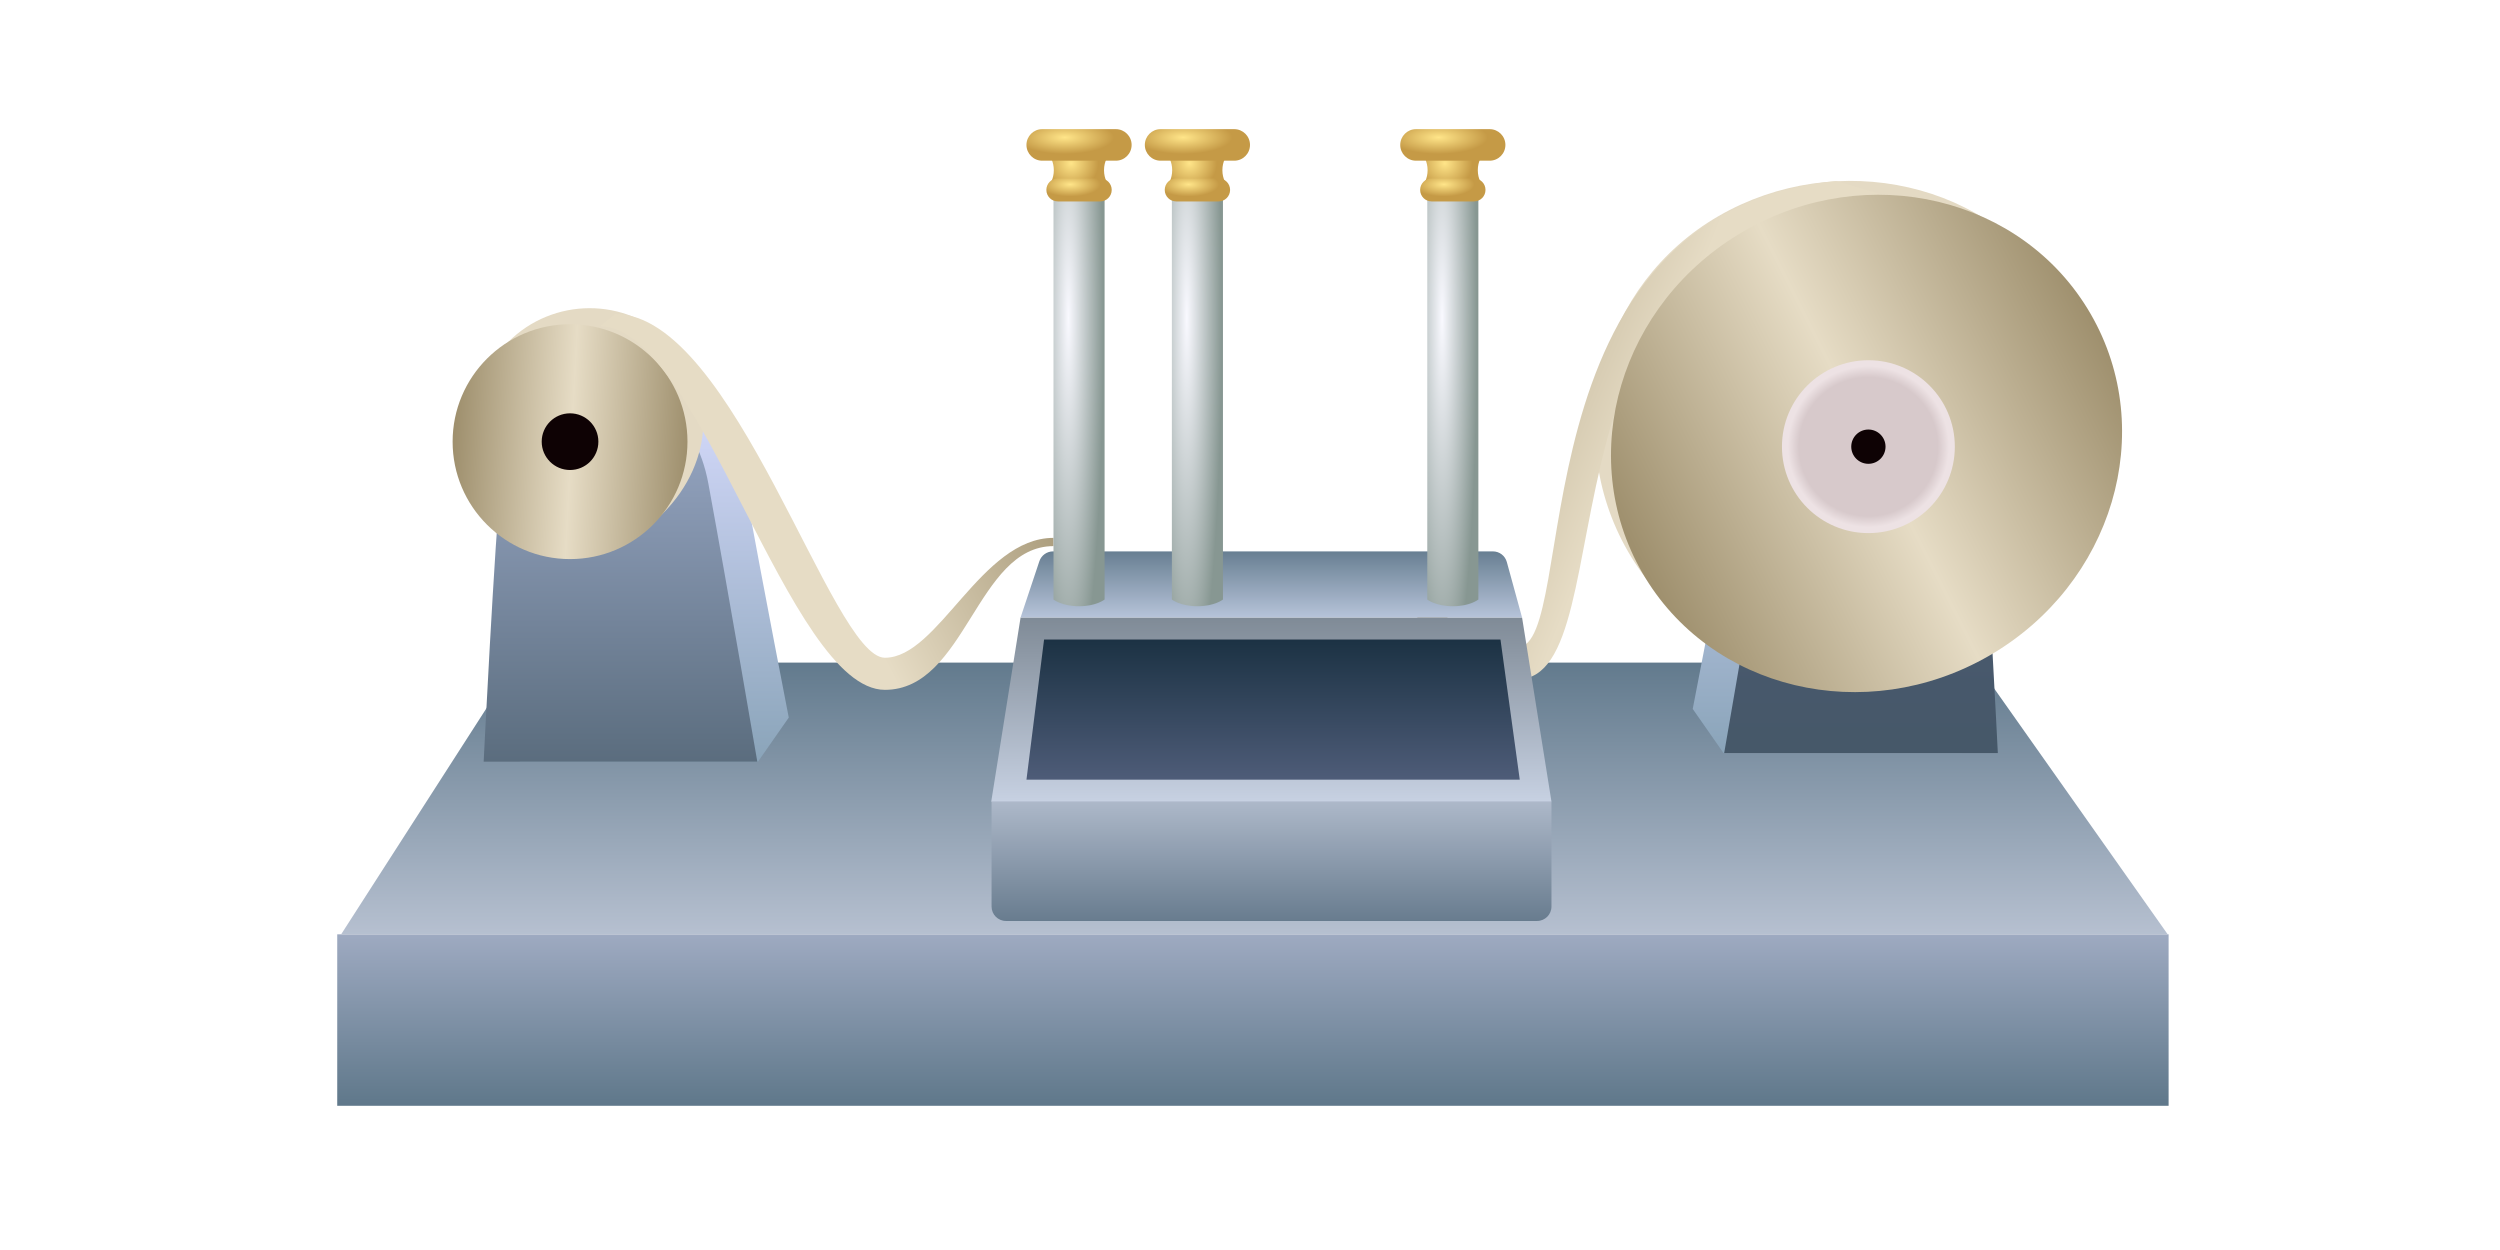
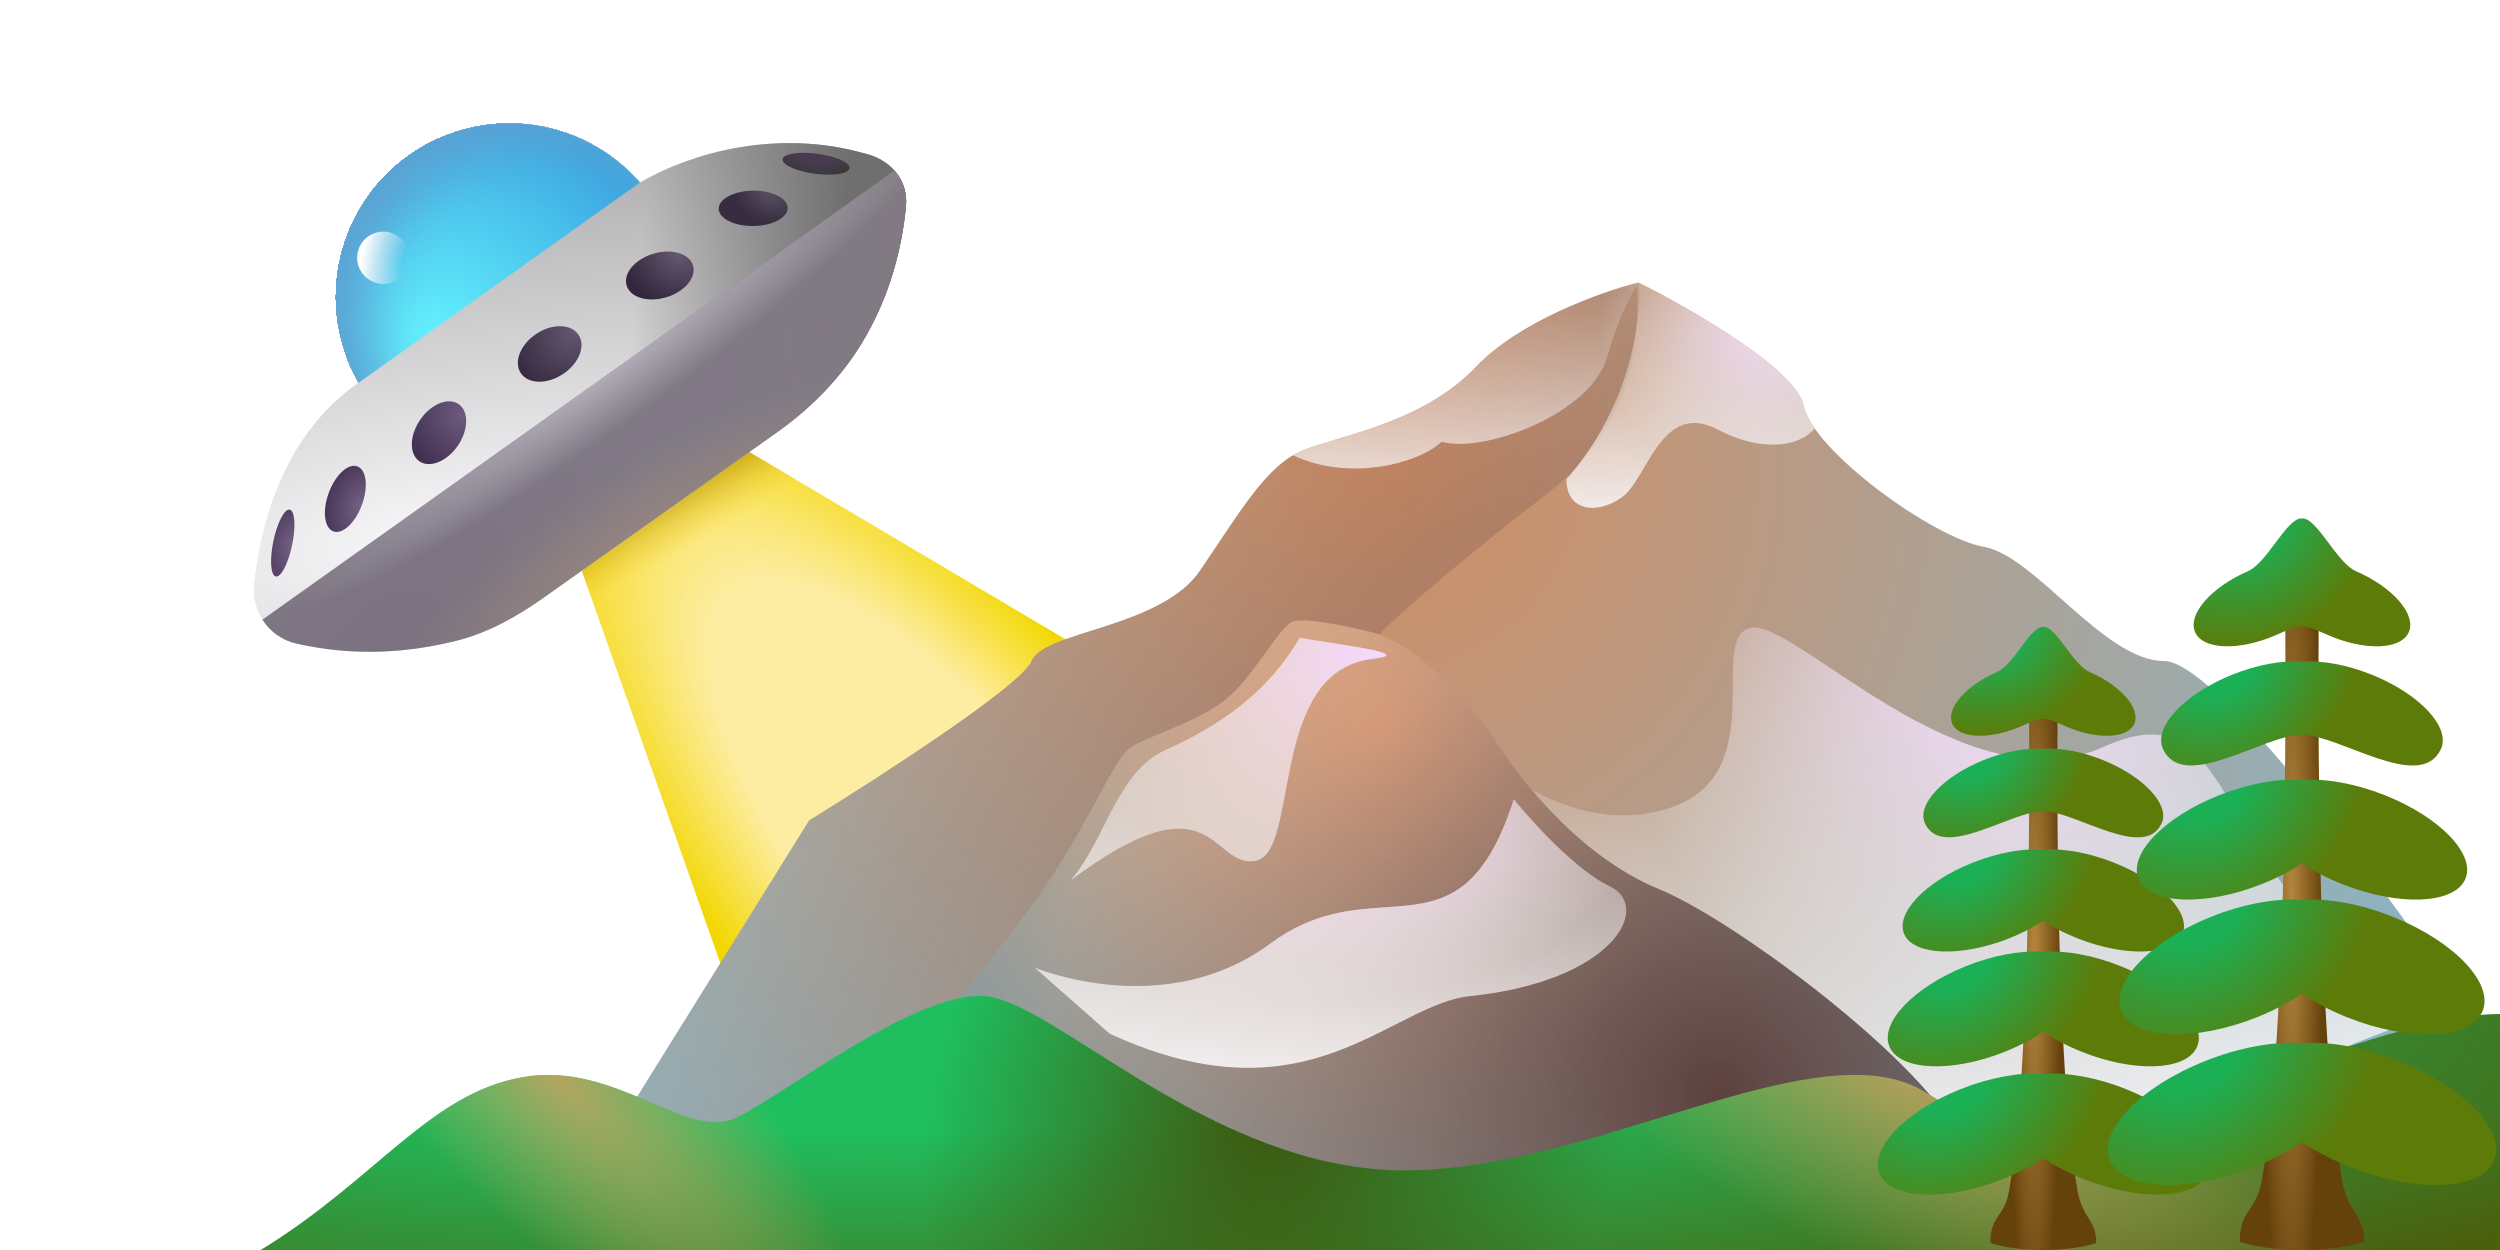
<svg xmlns="http://www.w3.org/2000/svg" viewBox="0 0 240 120" fill="none">
-   <path d="M32.374 89.696H208.186V106.156H32.374V89.696Z" fill="url(#paint0_linear_736_35208)" />
-   <path d="M32.749 89.696H208.099L190.375 64.585C189.943 63.972 189.24 63.608 188.49 63.608H50.78C49.994 63.608 49.263 64.007 48.838 64.668L32.749 89.696Z" fill="url(#paint1_linear_736_35208)" />
-   <path d="M51.601 45.355C50.918 52.361 49.893 73.122 49.893 73.122H72.764L75.721 68.888C75.721 68.888 73.486 57.421 71.465 46.423C70.049 38.717 62.967 35.329 57.296 36.579C53.653 37.382 52.069 40.557 51.601 45.355Z" fill="url(#paint2_linear_736_35208)" />
-   <path d="M186.622 44.528C187.305 51.534 188.33 72.295 188.33 72.295H165.459L162.502 68.06C162.502 68.06 164.737 56.594 166.758 45.596C168.174 37.89 175.256 34.502 180.927 35.752C184.57 36.555 186.154 39.73 186.622 44.528Z" fill="url(#paint3_linear_736_35208)" />
-   <path d="M48.14 45.355C47.456 52.361 46.431 73.122 46.431 73.122H72.702C72.702 73.122 70.024 57.421 68.003 46.423C65.575 33.206 49.262 33.847 48.14 45.355Z" fill="url(#paint4_linear_736_35208)" />
-   <path d="M190.083 44.528C190.767 51.534 191.792 72.295 191.792 72.295H165.521C165.521 72.295 168.199 56.594 170.22 45.596C172.648 32.379 188.961 33.02 190.083 44.528Z" fill="url(#paint5_linear_736_35208)" />
-   <path d="M63.606 49.327C59.296 53.637 53.032 52.684 48.746 48.397C44.459 44.111 44.478 37.142 48.788 32.831C53.099 28.521 60.068 28.502 64.354 32.789C68.641 37.075 68.762 44.171 63.606 49.327Z" fill="#E4DAC4" />
-   <path d="M65.997 42.4C65.997 48.626 60.95 53.673 54.724 53.673C48.498 53.673 43.451 48.626 43.451 42.4C43.451 36.174 48.498 31.127 54.724 31.127C60.95 31.127 65.997 36.174 65.997 42.4Z" fill="url(#paint6_linear_736_35208)" />
-   <path d="M57.444 42.4C57.444 43.902 56.226 45.12 54.723 45.12C53.221 45.12 52.003 43.902 52.003 42.4C52.003 40.897 53.221 39.679 54.723 39.679C56.226 39.679 57.444 40.897 57.444 42.4Z" fill="#0E0204" />
-   <path d="M84.951 66.225C75.712 66.225 67.139 31.321 57.613 31.321L59.063 30.144C70.503 30.144 79.81 63.144 84.951 63.144C90.093 63.144 94.18 51.636 101.137 51.636V52.428C93.748 52.428 92.713 66.225 84.951 66.225Z" fill="url(#paint7_linear_736_35208)" />
-   <path d="M197.853 28.582C204.352 39.838 199.826 54.978 188.522 61.504C177.218 68.031 162.786 64.196 156.287 52.94C149.788 41.683 153.683 27.267 164.987 20.741C176.291 14.214 191.354 17.325 197.853 28.582Z" fill="#E4DAC4" />
-   <path d="M145.674 65.215C156.689 65.215 145.674 19.883 181.011 18.782L176.264 17.38C144.952 20.459 151.804 62.134 145.674 62.134C139.543 62.134 136.935 54.86 127.623 54.86V55.652C136.433 55.652 138.654 65.215 145.674 65.215Z" fill="url(#paint8_linear_736_35208)" />
-   <path d="M200.707 30.146C207.206 41.402 202.84 56.09 190.955 62.952C179.069 69.814 164.166 66.252 157.667 54.995C151.168 43.738 155.534 29.05 167.42 22.188C179.305 15.326 194.208 18.889 200.707 30.146Z" fill="url(#paint9_linear_736_35208)" />
-   <path d="M187.663 42.88C187.663 47.463 183.948 51.178 179.366 51.178C174.783 51.178 171.068 47.463 171.068 42.88C171.068 38.298 174.783 34.583 179.366 34.583C183.948 34.583 187.663 38.298 187.663 42.88Z" fill="url(#paint10_radial_736_35208)" />
-   <path d="M181.011 42.88C181.011 43.789 180.274 44.526 179.366 44.526C178.457 44.526 177.72 43.789 177.72 42.88C177.72 41.972 178.457 41.235 179.366 41.235C180.274 41.235 181.011 41.972 181.011 42.88Z" fill="#0E0204" />
-   <path d="M95.19 76.963H148.941V87.028C148.941 87.793 148.322 88.413 147.557 88.413H96.575C95.81 88.413 95.19 87.793 95.19 87.028V76.963Z" fill="url(#paint11_linear_736_35208)" />
-   <path d="M95.157 76.963H148.942L146.118 59.278H97.976L95.157 76.963Z" fill="url(#paint12_linear_736_35208)" />
-   <path d="M97.975 59.279H146.117L144.654 53.951C144.489 53.349 143.943 52.933 143.319 52.933H101.093C100.497 52.933 99.968 53.314 99.779 53.879L97.975 59.279Z" fill="url(#paint13_linear_736_35208)" />
-   <path d="M98.54 74.85H145.897L144.045 61.392H100.231L98.54 74.85Z" fill="url(#paint14_linear_736_35208)" />
-   <path d="M101.136 18.48H106.041V57.553C106.041 57.553 105.247 58.199 103.588 58.199C101.93 58.199 101.136 57.553 101.136 57.553V18.48Z" fill="url(#paint15_radial_736_35208)" />
-   <path d="M100.776 14.95H106.401C106.401 14.95 105.986 15.464 105.986 16.338C105.986 17.212 106.401 17.726 106.401 17.726H100.776C100.776 17.726 101.168 17.158 101.168 16.338C101.168 15.518 100.776 14.95 100.776 14.95Z" fill="url(#paint16_radial_736_35208)" />
-   <path d="M98.54 13.913C98.54 13.076 99.218 12.398 100.054 12.398H107.122C107.958 12.398 108.636 13.076 108.636 13.913C108.636 14.749 107.958 15.427 107.122 15.427H100.054C99.218 15.427 98.54 14.749 98.54 13.913Z" fill="url(#paint17_radial_736_35208)" />
-   <path d="M100.451 18.231C100.451 17.62 100.947 17.125 101.558 17.125H105.618C106.23 17.125 106.725 17.62 106.725 18.231C106.725 18.843 106.23 19.338 105.618 19.338H101.558C100.947 19.338 100.451 18.843 100.451 18.231Z" fill="url(#paint18_radial_736_35208)" />
-   <path d="M112.5 18.48H117.404V57.553C117.404 57.553 116.611 58.199 114.952 58.199C113.294 58.199 112.5 57.553 112.5 57.553V18.48Z" fill="url(#paint19_radial_736_35208)" />
-   <path d="M112.139 14.95H117.764C117.764 14.95 117.349 15.464 117.349 16.338C117.349 17.212 117.764 17.726 117.764 17.726H112.139C112.139 17.726 112.531 17.158 112.531 16.338C112.531 15.518 112.139 14.95 112.139 14.95Z" fill="url(#paint20_radial_736_35208)" />
-   <path d="M109.904 13.913C109.904 13.076 110.582 12.398 111.418 12.398H118.486C119.322 12.398 120 13.076 120 13.913C120 14.749 119.322 15.427 118.486 15.427H111.418C110.582 15.427 109.904 14.749 109.904 13.913Z" fill="url(#paint21_radial_736_35208)" />
-   <path d="M111.815 18.231C111.815 17.62 112.31 17.125 112.922 17.125H116.982C117.593 17.125 118.089 17.62 118.089 18.231C118.089 18.843 117.593 19.338 116.982 19.338H112.922C112.31 19.338 111.815 18.843 111.815 18.231Z" fill="url(#paint22_radial_736_35208)" />
-   <path d="M137.019 18.48H141.924V57.553C141.924 57.553 141.13 58.199 139.471 58.199C137.813 58.199 137.019 57.553 137.019 57.553V18.48Z" fill="url(#paint23_radial_736_35208)" />
-   <path d="M136.659 14.95H142.284C142.284 14.95 141.869 15.464 141.869 16.338C141.869 17.212 142.284 17.726 142.284 17.726H136.659C136.659 17.726 137.051 17.158 137.051 16.338C137.051 15.518 136.659 14.95 136.659 14.95Z" fill="url(#paint24_radial_736_35208)" />
-   <path d="M134.423 13.913C134.423 13.076 135.101 12.398 135.938 12.398H143.005C143.841 12.398 144.519 13.076 144.519 13.913C144.519 14.749 143.841 15.427 143.005 15.427H135.938C135.101 15.427 134.423 14.749 134.423 13.913Z" fill="url(#paint25_radial_736_35208)" />
-   <path d="M136.334 18.231C136.334 17.62 136.83 17.125 137.441 17.125H141.501C142.113 17.125 142.608 17.62 142.608 18.231C142.608 18.843 142.113 19.338 141.501 19.338H137.441C136.83 19.338 136.334 18.843 136.334 18.231Z" fill="url(#paint26_radial_736_35208)" />
+   <path d="M69.944 42.211L109.031 65.367L69.95 94.743L55.119 52.724L69.944 42.211Z" fill="url(#paint0_radial_823_37591)" />
+   <path d="M69.944 42.211L109.031 65.367L69.95 94.743L55.119 52.724L69.944 42.211Z" fill="url(#paint1_linear_823_37591)" />
+   <g filter="url(#filter0_i_823_37591)">
+     <path d="M33.302 34.316C36.511 42.934 46.1 47.319 54.719 44.109C63.337 40.9 67.722 31.311 64.512 22.692C61.303 14.074 51.714 9.689 43.096 12.899C34.477 16.108 30.092 25.697 33.302 34.316Z" fill="url(#paint2_radial_823_37591)" />
+   </g>
+   <path d="M82.815 32.793C85.556 28.21 86.594 23.592 86.969 19.852C87.227 17.271 85.481 15.276 82.949 14.715C74.673 12.378 66.455 14.597 61.413 17.532L33.68 37.273C27.31 42.172 25.056 49.898 24.399 56.031C24.113 58.704 25.817 61.179 28.437 61.779C34.137 63.085 39.357 62.626 43.829 61.507C46.883 60.742 49.654 59.172 52.222 57.351L74.575 41.507C77.871 39.171 80.757 36.235 82.815 32.793Z" fill="url(#paint3_radial_823_37591)" />
+   <path d="M82.815 32.793C85.556 28.21 86.594 23.592 86.969 19.852C87.227 17.271 85.481 15.276 82.949 14.715C74.673 12.378 66.455 14.597 61.413 17.532L33.68 37.273C27.31 42.172 25.056 49.898 24.399 56.031C24.113 58.704 25.817 61.179 28.437 61.779C34.137 63.085 39.357 62.626 43.829 61.507C46.883 60.742 49.654 59.172 52.222 57.351L74.575 41.507C77.871 39.171 80.757 36.235 82.815 32.793Z" fill="url(#paint4_radial_823_37591)" />
+   <path d="M34.447 25.62C34.931 26.918 36.375 27.579 37.674 27.095C38.972 26.612 39.633 25.167 39.149 23.869C38.666 22.57 37.221 21.909 35.923 22.393C34.624 22.877 33.963 24.321 34.447 25.62Z" fill="url(#paint5_radial_823_37591)" />
+   <path d="M75.129 15.287C75.058 15.816 76.438 16.438 78.212 16.675C79.986 16.913 81.482 16.677 81.553 16.148C81.624 15.619 80.243 14.998 78.469 14.759C76.695 14.522 75.2 14.758 75.129 15.287Z" fill="url(#paint6_radial_823_37591)" />
+   <path d="M68.997 20.043C69.009 20.98 70.5 21.721 72.326 21.697C74.152 21.673 75.622 20.893 75.61 19.956C75.598 19.019 74.107 18.278 72.281 18.302C70.455 18.326 68.985 19.105 68.997 20.043Z" fill="url(#paint7_radial_823_37591)" />
+   <path d="M60.154 27.411C60.503 28.564 62.212 29.068 63.971 28.536C65.73 28.004 66.873 26.638 66.525 25.485C66.176 24.332 64.467 23.828 62.708 24.36C60.949 24.892 59.806 26.258 60.154 27.411Z" fill="url(#paint8_radial_823_37591)" />
+   <path d="M49.994 35.816C50.7 36.883 52.514 36.925 54.047 35.911C55.58 34.897 56.25 33.21 55.544 32.143C54.838 31.077 53.023 31.034 51.491 32.048C49.958 33.062 49.288 34.749 49.994 35.816Z" fill="url(#paint9_radial_823_37591)" />
+   <path d="M40.267 44.288C41.266 44.972 42.918 44.296 43.955 42.778C44.992 41.261 45.022 39.477 44.022 38.794C43.022 38.11 41.37 38.786 40.334 40.304C39.297 41.821 39.267 43.605 40.267 44.288Z" fill="url(#paint10_radial_823_37591)" />
+   <path d="M31.998 51.012C32.874 51.336 34.102 50.201 34.739 48.478C35.377 46.754 35.182 45.094 34.306 44.77C33.429 44.445 32.202 45.58 31.564 47.304C30.927 49.027 31.121 50.688 31.998 51.012Z" fill="url(#paint11_radial_823_37591)" />
+   <path d="M26.476 55.342C26.973 55.445 27.675 54.093 28.044 52.322C28.413 50.55 28.309 49.031 27.812 48.927C27.315 48.824 26.613 50.176 26.244 51.947C25.875 53.718 25.979 55.238 26.476 55.342Z" fill="url(#paint12_radial_823_37591)" />
+   <path d="M86.968 19.852C86.594 23.593 85.556 28.211 82.815 32.794C80.757 36.236 77.87 39.172 74.575 41.508L52.222 57.352C49.654 59.172 46.883 60.743 43.829 61.508C39.356 62.627 34.136 63.086 28.436 61.78C27.043 61.461 25.909 60.611 25.195 59.484L85.879 16.378C86.682 17.29 87.105 18.489 86.968 19.852Z" fill="url(#paint13_radial_823_37591)" />
+   <path d="M86.968 19.852C86.594 23.593 85.556 28.211 82.815 32.794C80.757 36.236 77.87 39.172 74.575 41.508L52.222 57.352C49.654 59.172 46.883 60.743 43.829 61.508C39.356 62.627 34.136 63.086 28.436 61.78C27.043 61.461 25.909 60.611 25.195 59.484L85.879 16.378C86.682 17.29 87.105 18.489 86.968 19.852Z" fill="url(#paint14_radial_823_37591)" />
+   <path d="M86.968 19.852C86.594 23.593 85.556 28.211 82.815 32.794C80.757 36.236 77.87 39.172 74.575 41.508L52.222 57.352C49.654 59.172 46.883 60.743 43.829 61.508C39.356 62.627 34.136 63.086 28.436 61.78C27.043 61.461 25.909 60.611 25.195 59.484L85.879 16.378C86.682 17.29 87.105 18.489 86.968 19.852Z" fill="url(#paint15_radial_823_37591)" />
+   <path d="M86.968 19.852C86.594 23.593 85.556 28.211 82.815 32.794C80.757 36.236 77.87 39.172 74.575 41.508L52.222 57.352C49.654 59.172 46.883 60.743 43.829 61.508C39.356 62.627 34.136 63.086 28.436 61.78C27.043 61.461 25.909 60.611 25.195 59.484L85.879 16.378C86.682 17.29 87.105 18.489 86.968 19.852Z" fill="url(#paint16_radial_823_37591)" />
+   <path d="M77.679 78.75L52.006 120H233.448V92.019C226.813 82.5 212.39 63.462 207.775 63.462C202.006 63.462 195.371 53.365 190.467 52.5C185.563 51.635 174.025 43.269 173.159 38.942C172.467 35.481 162.294 29.616 157.294 27.116C153.833 27.981 145.871 30.808 141.717 35.192C136.525 40.673 128.448 41.827 124.986 43.269C121.525 44.712 118.929 49.327 115.179 54.808C111.429 60.289 100.179 60.577 99.025 63.462C98.102 65.769 84.409 74.615 77.679 78.75Z" fill="url(#paint17_radial_823_37591)" />
+   <path fill-rule="evenodd" clip-rule="evenodd" d="M157.064 27.174C157.62 33.521 156.121 41.542 148.64 47.308C137.563 55.846 132.679 60.481 131.621 61.731C125.756 63.942 113.736 70.038 112.583 76.731C112.051 79.815 108.108 84.388 103.255 90.019C96.187 98.218 87.188 108.659 83.982 120H52.006L77.679 78.75C84.409 74.615 98.102 65.769 99.025 63.462C99.525 62.21 101.926 61.447 104.79 60.537C108.528 59.35 113.056 57.911 115.179 54.808C115.786 53.92 116.363 53.055 116.919 52.222C119.792 47.915 122.086 44.478 124.986 43.269C125.829 42.918 126.945 42.584 128.226 42.201C132.209 41.009 137.789 39.339 141.717 35.192C145.782 30.902 153.492 28.103 157.064 27.174Z" fill="url(#paint18_radial_823_37591)" />
+   <path fill-rule="evenodd" clip-rule="evenodd" d="M124.118 43.706C129.54 46.249 136.169 44.517 138.4 42.404C142.294 43.558 152.679 39.808 154.265 34.327C155.534 29.942 156.813 27.789 157.294 27.26C157.583 30.577 156.602 38.971 150.371 46.01C150.371 49.039 153.256 49.471 155.708 47.74C156.464 47.206 157.111 46.108 157.805 44.931C159.359 42.293 161.149 39.256 164.938 41.25C168.919 43.345 172.671 43.006 174.206 41.116C173.657 40.327 173.289 39.59 173.159 38.942C172.467 35.481 162.294 29.616 157.294 27.116C153.833 27.981 145.871 30.808 141.717 35.192C137.789 39.339 132.209 41.009 128.226 42.201C126.945 42.584 125.829 42.918 124.986 43.269C124.691 43.392 124.402 43.538 124.118 43.706Z" fill="url(#paint19_linear_823_37591)" />
+   <path fill-rule="evenodd" clip-rule="evenodd" d="M124.118 43.706C129.54 46.249 136.169 44.517 138.4 42.404C142.294 43.558 152.679 39.808 154.265 34.327C155.534 29.942 156.813 27.789 157.294 27.26C157.583 30.577 156.602 38.971 150.371 46.01C150.371 49.039 153.256 49.471 155.708 47.74C156.464 47.206 157.111 46.108 157.805 44.931C159.359 42.293 161.149 39.256 164.938 41.25C168.919 43.345 172.671 43.006 174.206 41.116C173.657 40.327 173.289 39.59 173.159 38.942C172.467 35.481 162.294 29.616 157.294 27.116C153.833 27.981 145.871 30.808 141.717 35.192C137.789 39.339 132.209 41.009 128.226 42.201C126.945 42.584 125.829 42.918 124.986 43.269C124.691 43.392 124.402 43.538 124.118 43.706Z" fill="url(#paint20_radial_823_37591)" />
+   <path d="M160.179 77.596C170.227 74.423 163.864 61.442 167.967 60.288C172.071 59.134 188.527 77.74 202.006 71.682C215.484 65.624 211.237 84.519 232.95 97.5L205.979 107.884H173.671C173.671 107.884 179.441 96.634 164.008 92.596C148.575 88.557 141.508 71.682 141.508 71.682C141.508 71.682 150.131 80.769 160.179 77.596Z" fill="url(#paint21_linear_823_37591)" />
+   <path d="M160.179 77.596C170.227 74.423 163.864 61.442 167.967 60.288C172.071 59.134 188.527 77.74 202.006 71.682C215.484 65.624 211.237 84.519 232.95 97.5L205.979 107.884H173.671C173.671 107.884 179.441 96.634 164.008 92.596C148.575 88.557 141.508 71.682 141.508 71.682C141.508 71.682 150.131 80.769 160.179 77.596Z" fill="url(#paint22_radial_823_37591)" />
+   <path d="M131.789 60.721C131.789 60.721 125.347 59.071 124.033 59.712C122.719 60.353 120.514 64.65 117.999 66.868C115.066 69.452 109.77 70.681 108.25 71.971C106.729 73.261 103.835 80.528 98.799 87.261C92.512 95.665 84.73 104.826 80.852 108.029L126.717 116.691L187.438 108.029C182.631 100.337 166.062 88.154 159.313 85.385C150.877 81.923 145.027 73.414 143.666 71.25C142.578 69.519 137.05 62.212 131.789 60.721Z" fill="url(#paint23_radial_823_37591)" />
+   <path d="M131.789 60.721C131.789 60.721 125.347 59.071 124.033 59.712C122.719 60.353 120.514 64.65 117.999 66.868C115.066 69.452 109.77 70.681 108.25 71.971C106.729 73.261 103.835 80.528 98.799 87.261C92.512 95.665 84.73 104.826 80.852 108.029L126.717 116.691L187.438 108.029C182.631 100.337 166.062 88.154 159.313 85.385C150.877 81.923 145.027 73.414 143.666 71.25C142.578 69.519 137.05 62.212 131.789 60.721Z" fill="url(#paint24_radial_823_37591)" />
+   <path fill-rule="evenodd" clip-rule="evenodd" d="M133.021 87.098C129.708 87.324 126.009 87.578 121.958 90.577C111.756 98.129 99.313 92.885 99.313 92.885L106.525 99.231C119.999 105.457 127.836 101.471 134.029 98.321C136.586 97.02 138.863 95.862 141.14 95.625C154.986 94.183 158.626 87.044 154.554 85.096C150.481 83.148 145.323 76.731 145.323 76.731C142.193 86.47 138.052 86.753 133.021 87.098Z" fill="url(#paint25_linear_823_37591)" />
+   <path fill-rule="evenodd" clip-rule="evenodd" d="M133.021 87.098C129.708 87.324 126.009 87.578 121.958 90.577C111.756 98.129 99.313 92.885 99.313 92.885L106.525 99.231C119.999 105.457 127.836 101.471 134.029 98.321C136.586 97.02 138.863 95.862 141.14 95.625C154.986 94.183 158.626 87.044 154.554 85.096C150.481 83.148 145.323 76.731 145.323 76.731C142.193 86.47 138.052 86.753 133.021 87.098Z" fill="url(#paint26_radial_823_37591)" />
+   <path d="M70.677 107.297C65.884 109.607 59.119 101.828 50.162 103.408C41.204 104.988 36.126 113.217 25.023 120H240V97.345C225.942 97.345 199.154 114.26 185.046 104.988C174.91 98.327 153.354 112.357 134.823 112.357C116.292 112.357 101.08 95.901 94.371 95.613C87.661 95.324 75.469 104.988 70.677 107.297Z" fill="url(#paint27_radial_823_37591)" />
+   <path d="M70.677 107.297C65.884 109.607 59.119 101.828 50.162 103.408C41.204 104.988 36.126 113.217 25.023 120H240V97.345C225.942 97.345 199.154 114.26 185.046 104.988C174.91 98.327 153.354 112.357 134.823 112.357C116.292 112.357 101.08 95.901 94.371 95.613C87.661 95.324 75.469 104.988 70.677 107.297Z" fill="url(#paint28_radial_823_37591)" />
+   <path d="M70.677 107.297C65.884 109.607 59.119 101.828 50.162 103.408C41.204 104.988 36.126 113.217 25.023 120H240V97.345C225.942 97.345 199.154 114.26 185.046 104.988C174.91 98.327 153.354 112.357 134.823 112.357C116.292 112.357 101.08 95.901 94.371 95.613C87.661 95.324 75.469 104.988 70.677 107.297Z" fill="url(#paint29_radial_823_37591)" />
+   <path d="M70.677 107.297C65.884 109.607 59.119 101.828 50.162 103.408C41.204 104.988 36.126 113.217 25.023 120H240V97.345C225.942 97.345 199.154 114.26 185.046 104.988C174.91 98.327 153.354 112.357 134.823 112.357C116.292 112.357 101.08 95.901 94.371 95.613C87.661 95.324 75.469 104.988 70.677 107.297Z" fill="url(#paint30_radial_823_37591)" />
+   <path d="M194.732 63.255C194.732 63.255 195.382 100.424 192.865 114.338C192.39 116.966 191.074 116.634 191.074 119.326C191.074 119.326 192.865 120 196.156 120C199.448 120 201.238 119.326 201.238 119.326C201.238 117.105 199.923 116.966 199.448 114.338C196.93 100.424 197.581 63.255 197.581 63.255H194.732Z" fill="url(#paint31_radial_823_37591)" />
+   <path d="M196.156 77.87C193.059 77.857 186.46 82.641 184.793 79.035C183.98 77.275 186.493 74.562 190.405 72.976C192.495 72.128 194.56 71.773 196.156 71.895C197.751 71.773 199.817 72.128 201.906 72.976C205.819 74.562 208.331 77.275 207.518 79.035C205.852 82.641 199.253 77.882 196.156 77.87Z" fill="url(#paint32_radial_823_37591)" />
+   <path d="M193.998 69.731C190.988 71.034 188.041 70.919 187.416 69.475C186.79 68.03 188.723 65.802 191.733 64.5C193.34 63.804 194.929 60.083 196.156 60.182C197.384 60.083 198.973 63.804 200.58 64.5C203.589 65.802 205.522 68.03 204.897 69.475C204.271 70.919 201.324 71.034 198.315 69.731C196.051 68.752 196.261 68.751 193.998 69.731Z" fill="url(#paint33_radial_823_37591)" />
+   <path d="M196.154 99.052C195.104 99.754 193.875 100.404 192.516 100.95C187.442 102.989 182.475 102.809 181.42 100.549C180.366 98.288 183.624 94.803 188.698 92.764C191.407 91.675 194.086 91.22 196.155 91.375C198.224 91.22 200.901 91.675 203.611 92.764C208.685 94.803 211.943 98.288 210.889 100.549C209.834 102.809 204.867 102.989 199.793 100.95C198.434 100.404 197.205 99.754 196.154 99.052Z" fill="url(#paint34_radial_823_37591)" />
+   <path d="M196.156 88.395C195.206 89.02 194.094 89.599 192.865 90.085C188.275 91.898 183.781 91.738 182.828 89.727C181.874 87.716 184.821 84.615 189.411 82.801C191.862 81.832 194.285 81.427 196.157 81.565C198.028 81.427 200.451 81.832 202.902 82.801C207.491 84.615 210.439 87.716 209.485 89.727C208.531 91.738 204.038 91.898 199.448 90.085C198.218 89.599 197.107 89.02 196.156 88.395Z" fill="url(#paint35_radial_823_37591)" />
+   <path d="M196.156 111.188C195.039 111.929 193.731 112.615 192.285 113.191C186.888 115.342 181.603 115.153 180.482 112.767C179.36 110.382 182.826 106.704 188.224 104.553C191.106 103.404 193.955 102.923 196.157 103.087C198.358 102.923 201.207 103.404 204.089 104.553C209.486 106.704 212.952 110.382 211.831 112.767C210.71 115.153 205.425 115.342 200.027 113.191C198.581 112.615 197.274 111.929 196.156 111.188Z" fill="url(#paint36_radial_823_37591)" />
+   <path d="M219.316 53.379C219.316 53.379 220.08 97.017 217.124 113.353C216.566 116.438 215.022 116.048 215.022 119.21C215.022 119.21 217.124 120 220.989 120C224.853 120 226.955 119.21 226.955 119.21C226.955 116.602 225.411 116.438 224.853 113.353C221.897 97.017 222.662 53.379 222.662 53.379H219.316Z" fill="url(#paint37_radial_823_37591)" />
+   <path d="M220.988 70.537C217.352 70.522 209.604 76.139 207.648 71.905C206.693 69.839 209.643 66.654 214.237 64.791C216.69 63.796 219.115 63.38 220.988 63.522C222.861 63.38 225.286 63.796 227.739 64.791C232.332 66.654 235.282 69.839 234.328 71.905C232.371 76.139 224.625 70.552 220.988 70.537Z" fill="url(#paint38_radial_823_37591)" />
+   <path d="M218.454 60.982C214.921 62.512 211.461 62.377 210.727 60.681C209.993 58.985 212.262 56.37 215.795 54.84C217.682 54.023 219.548 49.655 220.989 49.772C222.43 49.655 224.295 54.023 226.182 54.84C229.715 56.37 231.984 58.985 231.25 60.681C230.516 62.377 227.056 62.512 223.523 60.982C220.866 59.832 221.112 59.832 218.454 60.982Z" fill="url(#paint39_radial_823_37591)" />
+   <path d="M220.986 95.406C219.753 96.23 218.311 96.993 216.715 97.635C210.758 100.028 204.926 99.817 203.688 97.163C202.45 94.509 206.275 90.417 212.232 88.024C215.413 86.746 218.558 86.21 220.987 86.393C223.416 86.21 226.56 86.746 229.741 88.024C235.698 90.417 239.523 94.509 238.285 97.163C237.047 99.817 231.215 100.028 225.258 97.635C223.662 96.993 222.22 96.23 220.986 95.406Z" fill="url(#paint40_radial_823_37591)" />
+   <path d="M220.989 82.895C219.873 83.629 218.568 84.308 217.124 84.878C211.736 87.008 206.46 86.82 205.341 84.459C204.221 82.097 207.681 78.457 213.069 76.327C215.947 75.19 218.792 74.713 220.989 74.876C223.187 74.713 226.031 75.19 228.908 76.327C234.296 78.457 237.757 82.097 236.637 84.459C235.518 86.82 230.242 87.008 224.853 84.878C223.41 84.308 222.104 83.629 220.989 82.895Z" fill="url(#paint41_radial_823_37591)" />
+   <path d="M220.989 109.654C219.677 110.524 218.142 111.33 216.444 112.006C210.107 114.532 203.902 114.309 202.586 111.509C201.269 108.708 205.339 104.39 211.676 101.865C215.059 100.516 218.405 99.951 220.989 100.144C223.574 99.951 226.918 100.516 230.302 101.865C236.639 104.39 240.708 108.708 239.391 111.509C238.075 114.309 231.87 114.532 225.533 112.006C223.836 111.33 222.301 110.524 220.989 109.654Z" fill="url(#paint42_radial_823_37591)" />
+   <path d="M111.934 71.979C118.712 68.95 122.366 65.32 124.77 61.234C129.001 61.955 136.032 62.766 131.765 63.253C121.669 64.407 124.842 81.923 120.515 82.644C116.188 83.365 116.621 74.135 102.775 84.519C106.236 80.481 107.191 74.098 111.934 71.979Z" fill="url(#paint43_linear_823_37591)" />
+   <path d="M111.934 71.979C118.712 68.95 122.366 65.32 124.77 61.234C129.001 61.955 136.032 62.766 131.765 63.253C121.669 64.407 124.842 81.923 120.515 82.644C116.188 83.365 116.621 74.135 102.775 84.519C106.236 80.481 107.191 74.098 111.934 71.979Z" fill="url(#paint44_radial_823_37591)" />
  <defs>
-     <linearGradient id="paint0_linear_736_35208" x1="120.28" y1="89.696" x2="120.28" y2="111.922" gradientUnits="userSpaceOnUse">
-       <stop stop-color="#9EAAC1" />
-       <stop offset="1" stop-color="#496677" />
-     </linearGradient>
-     <linearGradient id="paint1_linear_736_35208" x1="120.28" y1="89.696" x2="120.28" y2="63.608" gradientUnits="userSpaceOnUse">
-       <stop stop-color="#B6C0D0" />
-       <stop offset="1" stop-color="#627A8D" />
-     </linearGradient>
-     <linearGradient id="paint2_linear_736_35208" x1="62.807" y1="36.326" x2="62.807" y2="73.122" gradientUnits="userSpaceOnUse">
-       <stop stop-color="#D9DDFF" />
-       <stop offset="1" stop-color="#8AA4B9" />
-     </linearGradient>
-     <linearGradient id="paint3_linear_736_35208" x1="175.416" y1="35.499" x2="175.416" y2="72.295" gradientUnits="userSpaceOnUse">
-       <stop stop-color="#D9DDFF" />
-       <stop offset="1" stop-color="#8AA4B9" />
-     </linearGradient>
-     <linearGradient id="paint4_linear_736_35208" x1="59.567" y1="36.617" x2="59.567" y2="85.91" gradientUnits="userSpaceOnUse">
-       <stop stop-color="#9EADCB" />
-       <stop offset="1" stop-color="#435663" />
-     </linearGradient>
-     <linearGradient id="paint5_linear_736_35208" x1="178.656" y1="35.789" x2="178.656" y2="85.083" gradientUnits="userSpaceOnUse">
-       <stop stop-color="#4E5C78" />
-       <stop offset="1" stop-color="#435663" />
-     </linearGradient>
-     <linearGradient id="paint6_linear_736_35208" x1="65.945" y1="42.877" x2="43.673" y2="41.722" gradientUnits="userSpaceOnUse">
-       <stop stop-color="#9F906E" />
-       <stop offset="0.498" stop-color="#E6DCC5" />
-       <stop offset="1" stop-color="#9F906E" />
-     </linearGradient>
-     <linearGradient id="paint7_linear_736_35208" x1="107.081" y1="52.914" x2="63.884" y2="75.641" gradientUnits="userSpaceOnUse">
-       <stop stop-color="#9F906E" />
-       <stop offset="0.502" stop-color="#E6DCC5" />
-     </linearGradient>
-     <linearGradient id="paint8_linear_736_35208" x1="125.546" y1="46.442" x2="176.423" y2="66.735" gradientUnits="userSpaceOnUse">
-       <stop stop-color="#9F906E" />
-       <stop offset="0.502" stop-color="#E6DCC5" />
-     </linearGradient>
-     <linearGradient id="paint9_linear_736_35208" x1="201.106" y1="31.066" x2="157.26" y2="53.278" gradientUnits="userSpaceOnUse">
-       <stop stop-color="#9F906E" />
-       <stop offset="0.498" stop-color="#E6DCC5" />
-       <stop offset="1" stop-color="#9F906E" />
-     </linearGradient>
-     <radialGradient id="paint10_radial_736_35208" cx="0" cy="0" r="1" gradientUnits="userSpaceOnUse" gradientTransform="translate(179.366 42.8805) rotate(90) scale(8.29778)">
-       <stop offset="0.802" stop-color="#D7C9CB" />
-       <stop offset="0.932" stop-color="#EDE2E4" />
-     </radialGradient>
-     <linearGradient id="paint11_linear_736_35208" x1="122.066" y1="76.963" x2="122.066" y2="92.424" gradientUnits="userSpaceOnUse">
-       <stop stop-color="#ADB8C9" />
-       <stop offset="1" stop-color="#50677A" />
-     </linearGradient>
-     <linearGradient id="paint12_linear_736_35208" x1="122.049" y1="76.963" x2="122.049" y2="48.894" gradientUnits="userSpaceOnUse">
-       <stop stop-color="#C7D1E2" />
-       <stop offset="1" stop-color="#55616A" />
-     </linearGradient>
-     <linearGradient id="paint13_linear_736_35208" x1="122.05" y1="59.279" x2="122.05" y2="52.933" gradientUnits="userSpaceOnUse">
-       <stop stop-color="#B6C3D9" />
-       <stop offset="1" stop-color="#687F92" />
-     </linearGradient>
-     <linearGradient id="paint14_linear_736_35208" x1="122.219" y1="74.85" x2="122.219" y2="56.677" gradientUnits="userSpaceOnUse">
-       <stop stop-color="#4E5C78" />
-       <stop offset="1" stop-color="#0A2331" />
-     </linearGradient>
-     <radialGradient id="paint15_radial_736_35208" cx="0" cy="0" r="1" gradientUnits="userSpaceOnUse" gradientTransform="translate(102.563 30.5434) rotate(90) scale(37.0313 3.3739)">
-       <stop stop-color="#F9F9FF" />
-       <stop offset="1" stop-color="#879792" />
-     </radialGradient>
-     <radialGradient id="paint16_radial_736_35208" cx="0" cy="0" r="1" gradientUnits="userSpaceOnUse" gradientTransform="translate(102.825 15.6781) rotate(180) scale(2.6317 2.59362)">
-       <stop stop-color="#FFE589" />
-       <stop offset="1" stop-color="#C59A46" />
-     </radialGradient>
-     <radialGradient id="paint17_radial_736_35208" cx="0" cy="0" r="1" gradientUnits="userSpaceOnUse" gradientTransform="translate(102.218 13.1926) rotate(180) scale(4.72356 1.58654)">
-       <stop stop-color="#FFE589" />
-       <stop offset="1" stop-color="#C59A46" />
-     </radialGradient>
-     <radialGradient id="paint18_radial_736_35208" cx="0" cy="0" r="1" gradientUnits="userSpaceOnUse" gradientTransform="translate(102.737 17.7051) rotate(180) scale(2.93535 1.15939)">
-       <stop stop-color="#FFE589" />
-       <stop offset="1" stop-color="#C59A46" />
-     </radialGradient>
-     <radialGradient id="paint19_radial_736_35208" cx="0" cy="0" r="1" gradientUnits="userSpaceOnUse" gradientTransform="translate(113.927 30.5434) rotate(90) scale(37.0313 3.3739)">
-       <stop stop-color="#F9F9FF" />
-       <stop offset="1" stop-color="#879792" />
-     </radialGradient>
-     <radialGradient id="paint20_radial_736_35208" cx="0" cy="0" r="1" gradientUnits="userSpaceOnUse" gradientTransform="translate(114.189 15.6781) rotate(180) scale(2.6317 2.59362)">
-       <stop stop-color="#FFE589" />
-       <stop offset="1" stop-color="#C59A46" />
-     </radialGradient>
-     <radialGradient id="paint21_radial_736_35208" cx="0" cy="0" r="1" gradientUnits="userSpaceOnUse" gradientTransform="translate(113.582 13.1926) rotate(180) scale(4.72356 1.58654)">
-       <stop stop-color="#FFE589" />
-       <stop offset="1" stop-color="#C59A46" />
-     </radialGradient>
-     <radialGradient id="paint22_radial_736_35208" cx="0" cy="0" r="1" gradientUnits="userSpaceOnUse" gradientTransform="translate(114.1 17.7051) rotate(180) scale(2.93535 1.15939)">
-       <stop stop-color="#FFE589" />
-       <stop offset="1" stop-color="#C59A46" />
-     </radialGradient>
-     <radialGradient id="paint23_radial_736_35208" cx="0" cy="0" r="1" gradientUnits="userSpaceOnUse" gradientTransform="translate(138.446 30.5434) rotate(90) scale(37.0313 3.3739)">
-       <stop stop-color="#F9F9FF" />
-       <stop offset="1" stop-color="#879792" />
-     </radialGradient>
-     <radialGradient id="paint24_radial_736_35208" cx="0" cy="0" r="1" gradientUnits="userSpaceOnUse" gradientTransform="translate(138.708 15.6781) rotate(180) scale(2.6317 2.59362)">
-       <stop stop-color="#FFE589" />
-       <stop offset="1" stop-color="#C59A46" />
-     </radialGradient>
-     <radialGradient id="paint25_radial_736_35208" cx="0" cy="0" r="1" gradientUnits="userSpaceOnUse" gradientTransform="translate(138.101 13.1926) rotate(180) scale(4.72356 1.58654)">
-       <stop stop-color="#FFE589" />
-       <stop offset="1" stop-color="#C59A46" />
-     </radialGradient>
-     <radialGradient id="paint26_radial_736_35208" cx="0" cy="0" r="1" gradientUnits="userSpaceOnUse" gradientTransform="translate(138.62 17.7051) rotate(180) scale(2.93535 1.15939)">
-       <stop stop-color="#FFE589" />
-       <stop offset="1" stop-color="#C59A46" />
+     <filter id="filter0_i_823_37591" x="32.25" y="11.847" width="36.194" height="34.754" filterUnits="userSpaceOnUse" color-interpolation-filters="sRGB">
+       <feFlood flood-opacity="0" result="BackgroundImageFix" />
+       <feBlend mode="normal" in="SourceGraphic" in2="BackgroundImageFix" result="shape" />
+       <feColorMatrix in="SourceAlpha" type="matrix" values="0 0 0 0 0 0 0 0 0 0 0 0 0 0 0 0 0 0 127 0" result="hardAlpha" />
+       <feOffset dx="2.881" dy="1.44" />
+       <feGaussianBlur stdDeviation="2.881" />
+       <feComposite in2="hardAlpha" operator="arithmetic" k2="-1" k3="1" />
+       <feColorMatrix type="matrix" values="0 0 0 0 0.361 0 0 0 0 0.624 0 0 0 0 0.816 0 0 0 1 0" />
+       <feBlend mode="normal" in2="shape" result="effect1_innerShadow_823_37591" />
+     </filter>
+     <radialGradient id="paint0_radial_823_37591" cx="0" cy="0" r="1" gradientUnits="userSpaceOnUse" gradientTransform="translate(95.1298 87.7661) rotate(-128.822) scale(67.5712 22.3674)">
+       <stop offset="0.585" stop-color="#FDEDA2" />
+       <stop offset="1" stop-color="#F3D701" />
+     </radialGradient>
+     <linearGradient id="paint1_linear_823_37591" x1="62.657" y1="47.194" x2="66.026" y2="52.77" gradientUnits="userSpaceOnUse">
+       <stop stop-color="#AF8E04" stop-opacity="0.938" />
+       <stop offset="1" stop-color="#F9D230" stop-opacity="0" />
+     </linearGradient>
+     <radialGradient id="paint2_radial_823_37591" cx="0" cy="0" r="1" gradientUnits="userSpaceOnUse" gradientTransform="translate(41.3908 33.668) rotate(-61.027) scale(23.6683)">
+       <stop stop-color="#66F5FF" />
+       <stop offset="1" stop-color="#3BA9E3" />
+     </radialGradient>
+     <radialGradient id="paint3_radial_823_37591" cx="0" cy="0" r="1" gradientUnits="userSpaceOnUse" gradientTransform="translate(41.3458 51.5071) rotate(-98.3536) scale(57.2734 164.92)">
+       <stop stop-color="#F7F6F8" />
+       <stop offset="1" stop-color="#808081" />
+     </radialGradient>
+     <radialGradient id="paint4_radial_823_37591" cx="0" cy="0" r="1" gradientUnits="userSpaceOnUse" gradientTransform="translate(42.8103 24.0636) rotate(5.33165) scale(40.9116 139.944)">
+       <stop offset="0.454" stop-color="#706F70" stop-opacity="0" />
+       <stop offset="0.927" stop-color="#706F70" />
+     </radialGradient>
+     <radialGradient id="paint5_radial_823_37591" cx="0" cy="0" r="1" gradientUnits="userSpaceOnUse" gradientTransform="translate(39.6449 25.199) rotate(-168.737) scale(4.91667 10.3729)">
+       <stop offset="0.209" stop-color="white" stop-opacity="0" />
+       <stop offset="1" stop-color="white" />
+     </radialGradient>
+     <radialGradient id="paint6_radial_823_37591" cx="0" cy="0" r="1" gradientUnits="userSpaceOnUse" gradientTransform="translate(78.2994 14.6648) rotate(93.5367) scale(2.19206 4.38269)">
+       <stop offset="0.45" stop-color="#473B51" />
+       <stop offset="1" stop-color="#383838" />
+     </radialGradient>
+     <radialGradient id="paint7_radial_823_37591" cx="0" cy="0" r="1" gradientUnits="userSpaceOnUse" gradientTransform="translate(73.8648 18.2369) rotate(122.85) scale(3.18074 3.81816)">
+       <stop stop-color="#5A5162" />
+       <stop offset="1" stop-color="#372C40" />
+     </radialGradient>
+     <radialGradient id="paint8_radial_823_37591" cx="0" cy="0" r="1" gradientUnits="userSpaceOnUse" gradientTransform="translate(65.1093 24.3557) rotate(125.884) scale(5.08822 5.71202)">
+       <stop stop-color="#655771" />
+       <stop offset="1" stop-color="#32273C" />
+     </radialGradient>
+     <radialGradient id="paint9_radial_823_37591" cx="0" cy="0" r="1" gradientUnits="userSpaceOnUse" gradientTransform="translate(55.2757 31.6889) rotate(141.885) scale(7.2568 6.76518)">
+       <stop stop-color="#655771" />
+       <stop offset="1" stop-color="#32273C" />
+     </radialGradient>
+     <radialGradient id="paint10_radial_823_37591" cx="0" cy="0" r="1" gradientUnits="userSpaceOnUse" gradientTransform="translate(44.4361 39.9732) rotate(138.324) scale(6.07897 7.35949)">
+       <stop stop-color="#6D5A7E" />
+       <stop offset="1" stop-color="#3E2D4C" />
+     </radialGradient>
+     <radialGradient id="paint11_radial_823_37591" cx="0" cy="0" r="1" gradientUnits="userSpaceOnUse" gradientTransform="translate(34.6339 48.5659) rotate(-162.907) scale(3.17476 4.45803)">
+       <stop stop-color="#736282" />
+       <stop offset="1" stop-color="#4B385B" />
+     </radialGradient>
+     <radialGradient id="paint12_radial_823_37591" cx="0" cy="0" r="1" gradientUnits="userSpaceOnUse" gradientTransform="translate(28.1618 52.401) rotate(-172.475) scale(2.24475 3.3281)">
+       <stop stop-color="#746383" />
+       <stop offset="1" stop-color="#564366" />
+     </radialGradient>
+     <radialGradient id="paint13_radial_823_37591" cx="0" cy="0" r="1" gradientUnits="userSpaceOnUse" gradientTransform="translate(35.5525 64.7099) rotate(-53.6317) scale(38.1116 19.2278)">
+       <stop stop-color="#7B7180" />
+       <stop offset="1" stop-color="#817A86" />
+     </radialGradient>
+     <radialGradient id="paint14_radial_823_37591" cx="0" cy="0" r="1" gradientUnits="userSpaceOnUse" gradientTransform="translate(46.5331 44.5667) rotate(-7.48175) scale(41.1902 107.264)">
+       <stop offset="0.632" stop-color="#817A82" stop-opacity="0" />
+       <stop offset="1" stop-color="#817A82" />
+     </radialGradient>
+     <radialGradient id="paint15_radial_823_37591" cx="0" cy="0" r="1" gradientUnits="userSpaceOnUse" gradientTransform="translate(58.794 34.8188) rotate(143.759) scale(39.1994 5.47712)">
+       <stop stop-color="#B8B2BD" />
+       <stop offset="1" stop-color="#B8B2BD" stop-opacity="0" />
+     </radialGradient>
+     <radialGradient id="paint16_radial_823_37591" cx="0" cy="0" r="1" gradientUnits="userSpaceOnUse" gradientTransform="translate(64.829 53.8071) rotate(-120.187) scale(10.5024 30.5746)">
+       <stop stop-color="#9F8A7A" />
+       <stop offset="1" stop-color="#9F8A7A" stop-opacity="0" />
+     </radialGradient>
+     <radialGradient id="paint17_radial_823_37591" cx="0" cy="0" r="1" gradientUnits="userSpaceOnUse" gradientTransform="translate(132.775 45.577) rotate(36.4565) scale(135.927)">
+       <stop stop-color="#D08D63" />
+       <stop offset="1" stop-color="#7BBDDA" />
+     </radialGradient>
+     <radialGradient id="paint18_radial_823_37591" cx="0" cy="0" r="1" gradientUnits="userSpaceOnUse" gradientTransform="translate(133.063 68.2293) rotate(135.514) scale(113.618 35.8978)">
+       <stop offset="0.218" stop-color="#765854" stop-opacity="0.31" />
+       <stop offset="1" stop-color="#7E615D" stop-opacity="0" />
+     </radialGradient>
+     <linearGradient id="paint19_linear_823_37591" x1="136.813" y1="51.058" x2="136.992" y2="28.089" gradientUnits="userSpaceOnUse">
+       <stop stop-color="#F7F4F5" />
+       <stop offset="1" stop-color="#F7F4F5" stop-opacity="0" />
+     </linearGradient>
+     <radialGradient id="paint20_radial_823_37591" cx="0" cy="0" r="1" gradientUnits="userSpaceOnUse" gradientTransform="translate(170.275 29.4232) rotate(126.129) scale(17.8573 16.0615)">
+       <stop stop-color="#F5D9FF" />
+       <stop offset="1" stop-color="#F9F8FB" stop-opacity="0" />
+     </radialGradient>
+     <linearGradient id="paint21_linear_823_37591" x1="168.688" y1="116.538" x2="162.675" y2="61.879" gradientUnits="userSpaceOnUse">
+       <stop stop-color="#F7F4F5" />
+       <stop offset="1" stop-color="#F7F4F5" stop-opacity="0" />
+     </linearGradient>
+     <radialGradient id="paint22_radial_823_37591" cx="0" cy="0" r="1" gradientUnits="userSpaceOnUse" gradientTransform="translate(192.919 62.9768) rotate(96.0395) scale(38.1248 38.1248)">
+       <stop stop-color="#F5D9FF" />
+       <stop offset="1" stop-color="#F9F8FB" stop-opacity="0" />
+     </radialGradient>
+     <radialGradient id="paint23_radial_823_37591" cx="0" cy="0" r="1" gradientUnits="userSpaceOnUse" gradientTransform="translate(132.78 69.8026) rotate(36.6406) scale(73.974 74.1185)">
+       <stop stop-color="#F5B085" />
+       <stop offset="1" stop-color="#558FA8" />
+     </radialGradient>
+     <radialGradient id="paint24_radial_823_37591" cx="0" cy="0" r="1" gradientUnits="userSpaceOnUse" gradientTransform="translate(164.852 104.856) rotate(-138.784) scale(64.5741 65.1799)">
+       <stop stop-color="#5C423F" />
+       <stop offset="1" stop-color="#7E615D" stop-opacity="0" />
+     </radialGradient>
+     <linearGradient id="paint25_linear_823_37591" x1="109.603" y1="105.236" x2="112.096" y2="62.364" gradientUnits="userSpaceOnUse">
+       <stop stop-color="#F7F4F5" />
+       <stop offset="1" stop-color="#F7F4F5" stop-opacity="0" />
+     </linearGradient>
+     <radialGradient id="paint26_radial_823_37591" cx="0" cy="0" r="1" gradientUnits="userSpaceOnUse" gradientTransform="translate(130.318 80.2228) rotate(170.601) scale(30.3286 15.8448)">
+       <stop stop-color="#F5D9FF" />
+       <stop offset="1" stop-color="#F9F8FB" stop-opacity="0" />
+     </radialGradient>
+     <radialGradient id="paint27_radial_823_37591" cx="0" cy="0" r="1" gradientUnits="userSpaceOnUse" gradientTransform="translate(88.5916 99.6546) rotate(-0.70256) scale(188.986 33.6497)">
+       <stop offset="0.266" stop-color="#1FBF5F" />
+       <stop offset="1" stop-color="#4A600E" />
+     </radialGradient>
+     <radialGradient id="paint28_radial_823_37591" cx="0" cy="0" r="1" gradientUnits="userSpaceOnUse" gradientTransform="translate(183.077 102.676) rotate(26.091) scale(48.5817 18.792)">
+       <stop stop-color="#DA9F61" stop-opacity="0.8" />
+       <stop offset="1" stop-color="#DA9F61" stop-opacity="0" />
+     </radialGradient>
+     <radialGradient id="paint29_radial_823_37591" cx="0" cy="0" r="1" gradientUnits="userSpaceOnUse" gradientTransform="translate(53.0511 102.83) rotate(44.9755) scale(39.6205 13.6668)">
+       <stop stop-color="#DA9F61" stop-opacity="0.8" />
+       <stop offset="1" stop-color="#DA9F61" stop-opacity="0" />
+     </radialGradient>
+     <radialGradient id="paint30_radial_823_37591" cx="0" cy="0" r="1" gradientUnits="userSpaceOnUse" gradientTransform="translate(122.976 105.429) rotate(26.3081) scale(32.878 41.0242)">
+       <stop stop-color="#40520B" />
+       <stop offset="1" stop-color="#40520B" stop-opacity="0" />
+     </radialGradient>
+     <radialGradient id="paint31_radial_823_37591" cx="0" cy="0" r="1" gradientUnits="userSpaceOnUse" gradientTransform="translate(195.29 91.6271) rotate(90) scale(37.8451 2.5874)">
+       <stop stop-color="#B5863F" />
+       <stop offset="1" stop-color="#65410B" />
+     </radialGradient>
+     <radialGradient id="paint32_radial_823_37591" cx="0" cy="0" r="1" gradientUnits="userSpaceOnUse" gradientTransform="translate(189.344 71.5407) rotate(44.6319) scale(10.6103 12.6746)">
+       <stop offset="0.266" stop-color="#1BB056" />
+       <stop offset="1" stop-color="#5D7B09" />
+     </radialGradient>
+     <radialGradient id="paint33_radial_823_37591" cx="0" cy="0" r="1" gradientUnits="userSpaceOnUse" gradientTransform="translate(190.917 59.774) rotate(57.6119) scale(10.8432 11.7188)">
+       <stop offset="0.266" stop-color="#1BB056" />
+       <stop offset="1" stop-color="#5D7B09" />
+     </radialGradient>
+     <radialGradient id="paint34_radial_823_37591" cx="0" cy="0" r="1" gradientUnits="userSpaceOnUse" gradientTransform="translate(187.322 90.9172) rotate(44.5898) scale(13.7488 16.4234)">
+       <stop offset="0.266" stop-color="#1BB056" />
+       <stop offset="1" stop-color="#5D7B09" />
+     </radialGradient>
+     <radialGradient id="paint35_radial_823_37591" cx="0" cy="0" r="1" gradientUnits="userSpaceOnUse" gradientTransform="translate(188.167 81.1578) rotate(44.1151) scale(12.3368 14.7313)">
+       <stop offset="0.266" stop-color="#1BB056" />
+       <stop offset="1" stop-color="#5D7B09" />
+     </radialGradient>
+     <radialGradient id="paint36_radial_823_37591" cx="0" cy="0" r="1" gradientUnits="userSpaceOnUse" gradientTransform="translate(186.76 102.604) rotate(44.358) scale(14.5682 17.3997)">
+       <stop offset="0.266" stop-color="#1BB056" />
+       <stop offset="1" stop-color="#5D7B09" />
+     </radialGradient>
+     <radialGradient id="paint37_radial_823_37591" cx="0" cy="0" r="1" gradientUnits="userSpaceOnUse" gradientTransform="translate(219.972 86.6894) rotate(90) scale(44.4319 3.03772)">
+       <stop stop-color="#B5863F" />
+       <stop offset="1" stop-color="#65410B" />
+     </radialGradient>
+     <radialGradient id="paint38_radial_823_37591" cx="0" cy="0" r="1" gradientUnits="userSpaceOnUse" gradientTransform="translate(212.991 63.1065) rotate(44.6319) scale(12.4569 14.8805)">
+       <stop offset="0.266" stop-color="#1BB056" />
+       <stop offset="1" stop-color="#5D7B09" />
+     </radialGradient>
+     <radialGradient id="paint39_radial_823_37591" cx="0" cy="0" r="1" gradientUnits="userSpaceOnUse" gradientTransform="translate(214.837 49.2922) rotate(57.6119) scale(12.7305 13.7584)">
+       <stop offset="0.266" stop-color="#1BB056" />
+       <stop offset="1" stop-color="#5D7B09" />
+     </radialGradient>
+     <radialGradient id="paint40_radial_823_37591" cx="0" cy="0" r="1" gradientUnits="userSpaceOnUse" gradientTransform="translate(210.617 85.8554) rotate(44.5898) scale(16.1417 19.2819)">
+       <stop offset="0.266" stop-color="#1BB056" />
+       <stop offset="1" stop-color="#5D7B09" />
+     </radialGradient>
+     <radialGradient id="paint41_radial_823_37591" cx="0" cy="0" r="1" gradientUnits="userSpaceOnUse" gradientTransform="translate(211.608 74.3978) rotate(44.1151) scale(14.484 17.2952)">
+       <stop offset="0.266" stop-color="#1BB056" />
+       <stop offset="1" stop-color="#5D7B09" />
+     </radialGradient>
+     <radialGradient id="paint42_radial_823_37591" cx="0" cy="0" r="1" gradientUnits="userSpaceOnUse" gradientTransform="translate(209.957 99.5764) rotate(44.358) scale(17.1038 20.428)">
+       <stop offset="0.266" stop-color="#1BB056" />
+       <stop offset="1" stop-color="#5D7B09" />
+     </radialGradient>
+     <linearGradient id="paint43_linear_823_37591" x1="105.083" y1="102.692" x2="110.13" y2="47.933" gradientUnits="userSpaceOnUse">
+       <stop stop-color="#F7F4F5" />
+       <stop offset="1" stop-color="#F7F4F5" stop-opacity="0" />
+     </linearGradient>
+     <radialGradient id="paint44_radial_823_37591" cx="0" cy="0" r="1" gradientUnits="userSpaceOnUse" gradientTransform="translate(133.208 62.3076) rotate(167.886) scale(30.5118 22.8211)">
+       <stop stop-color="#F5D9FF" />
+       <stop offset="1" stop-color="#F9F8FB" stop-opacity="0" />
    </radialGradient>
  </defs>
</svg>
